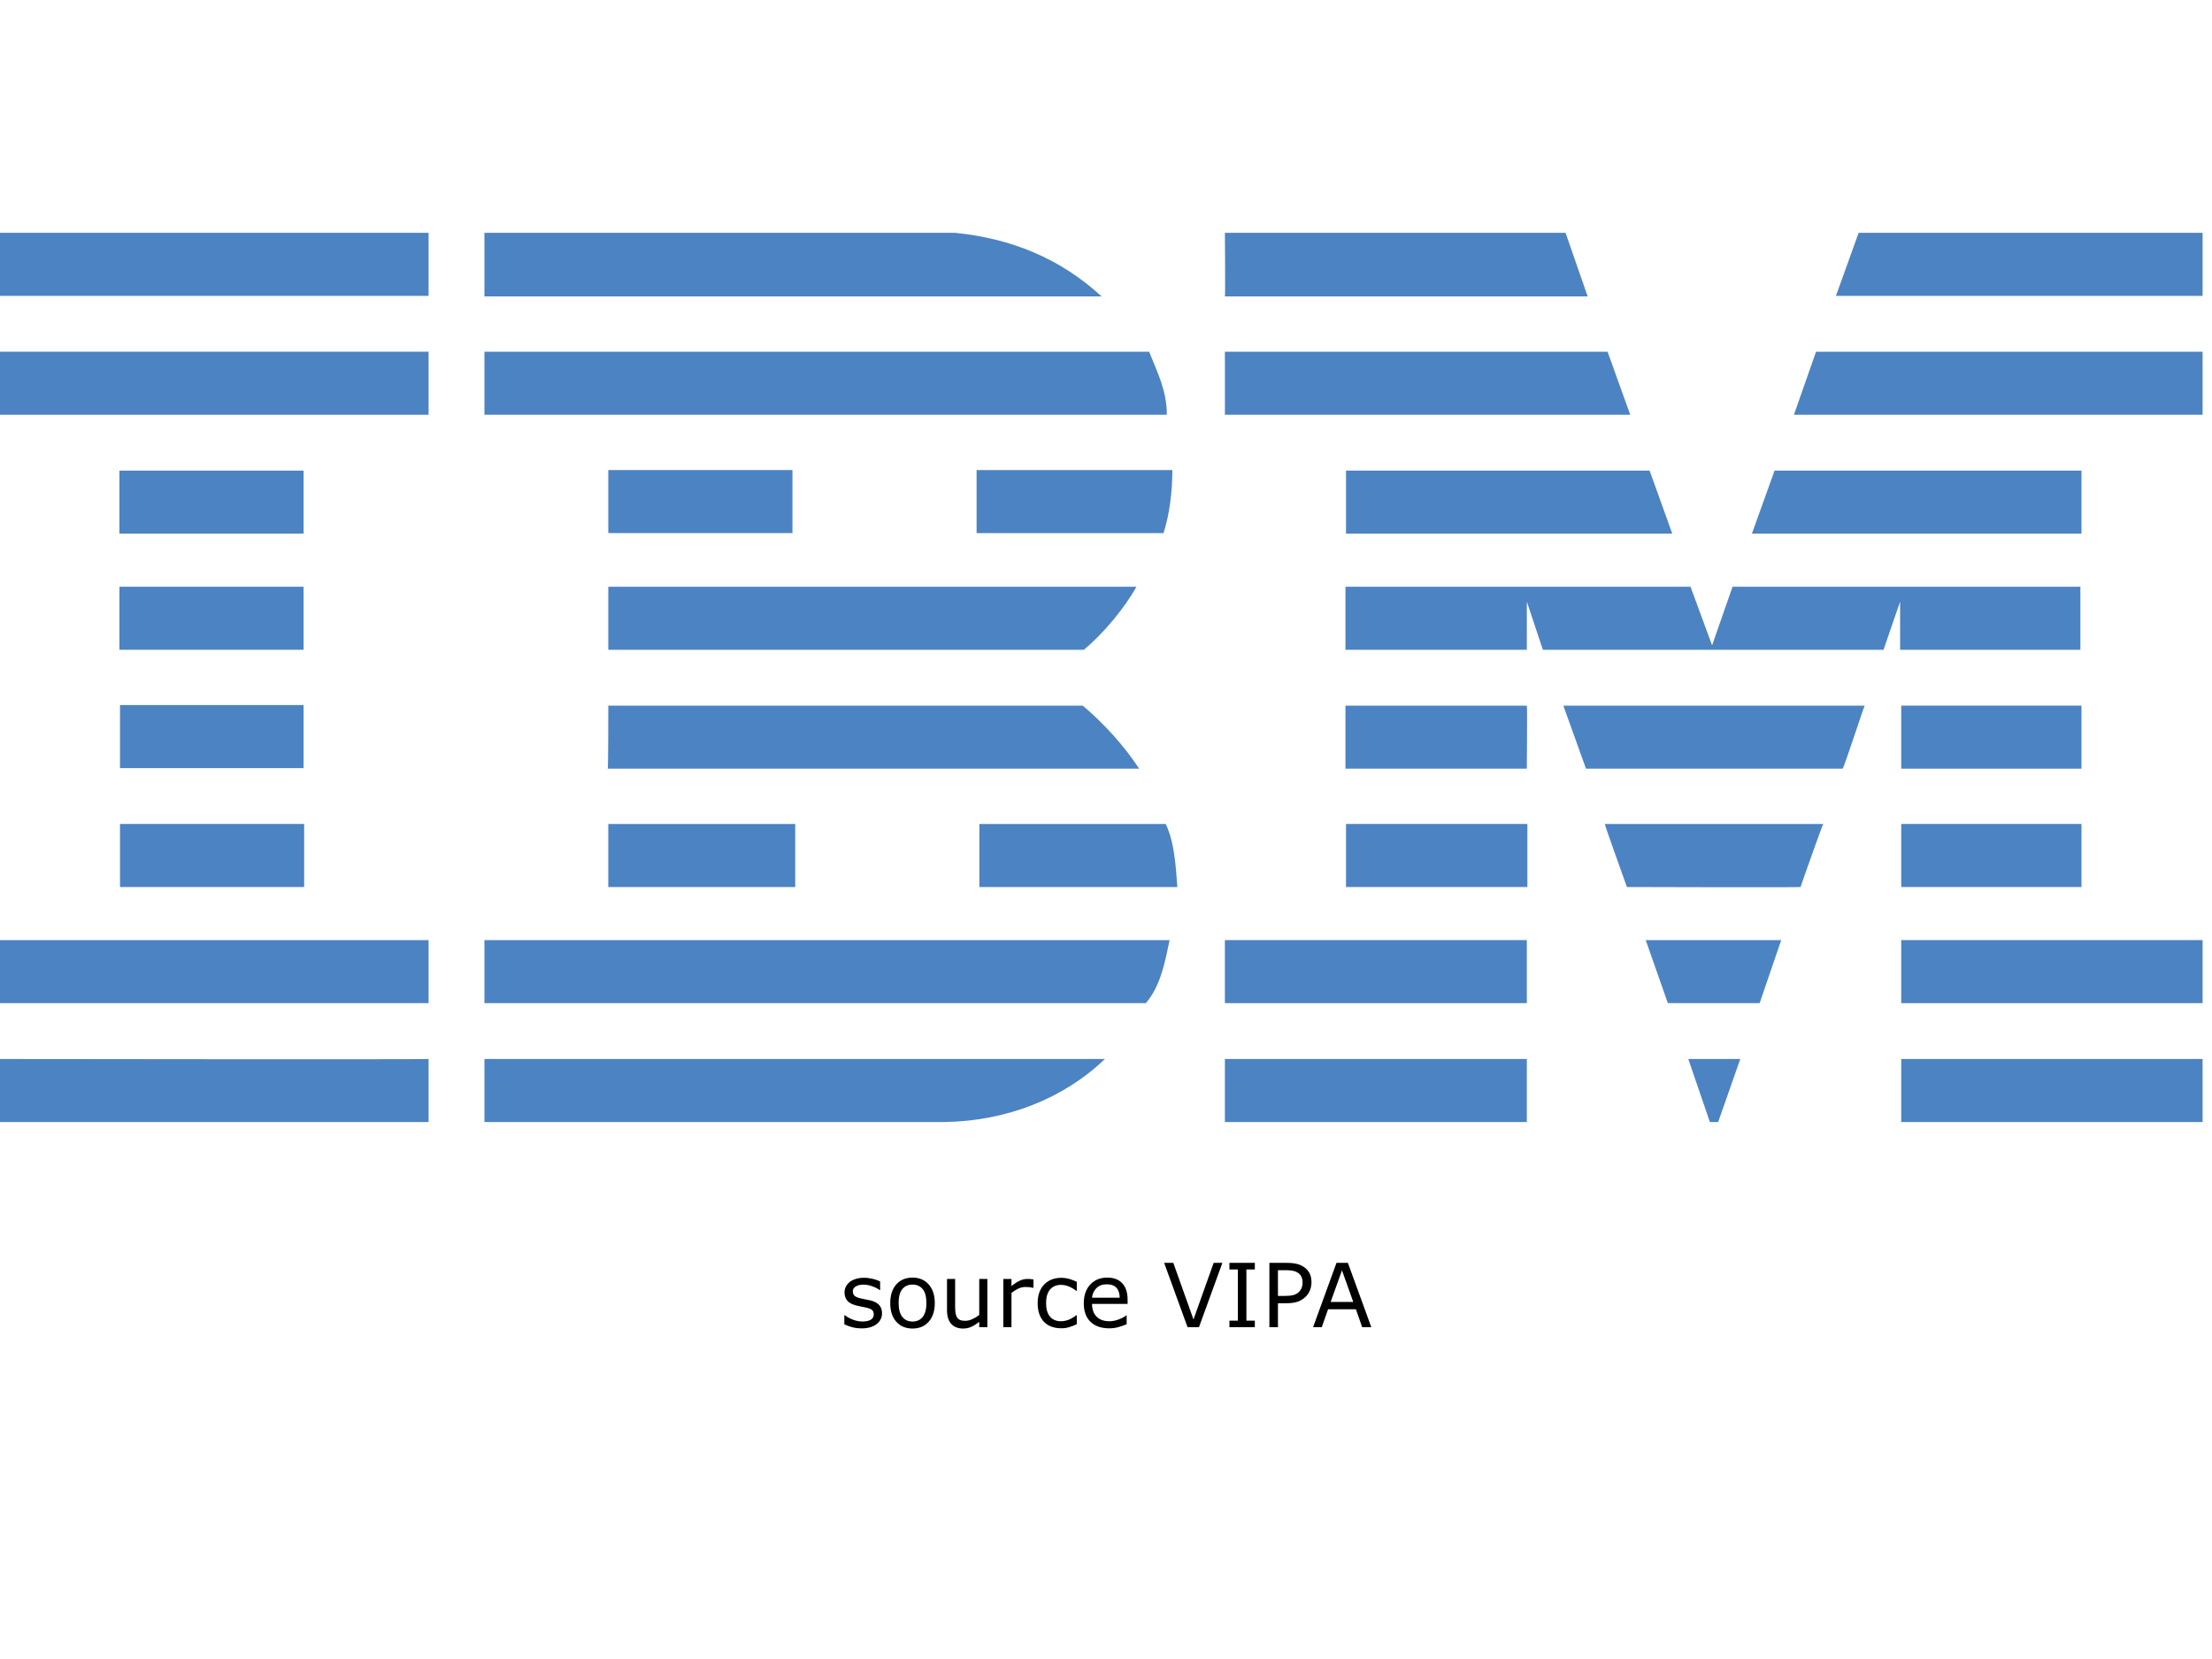
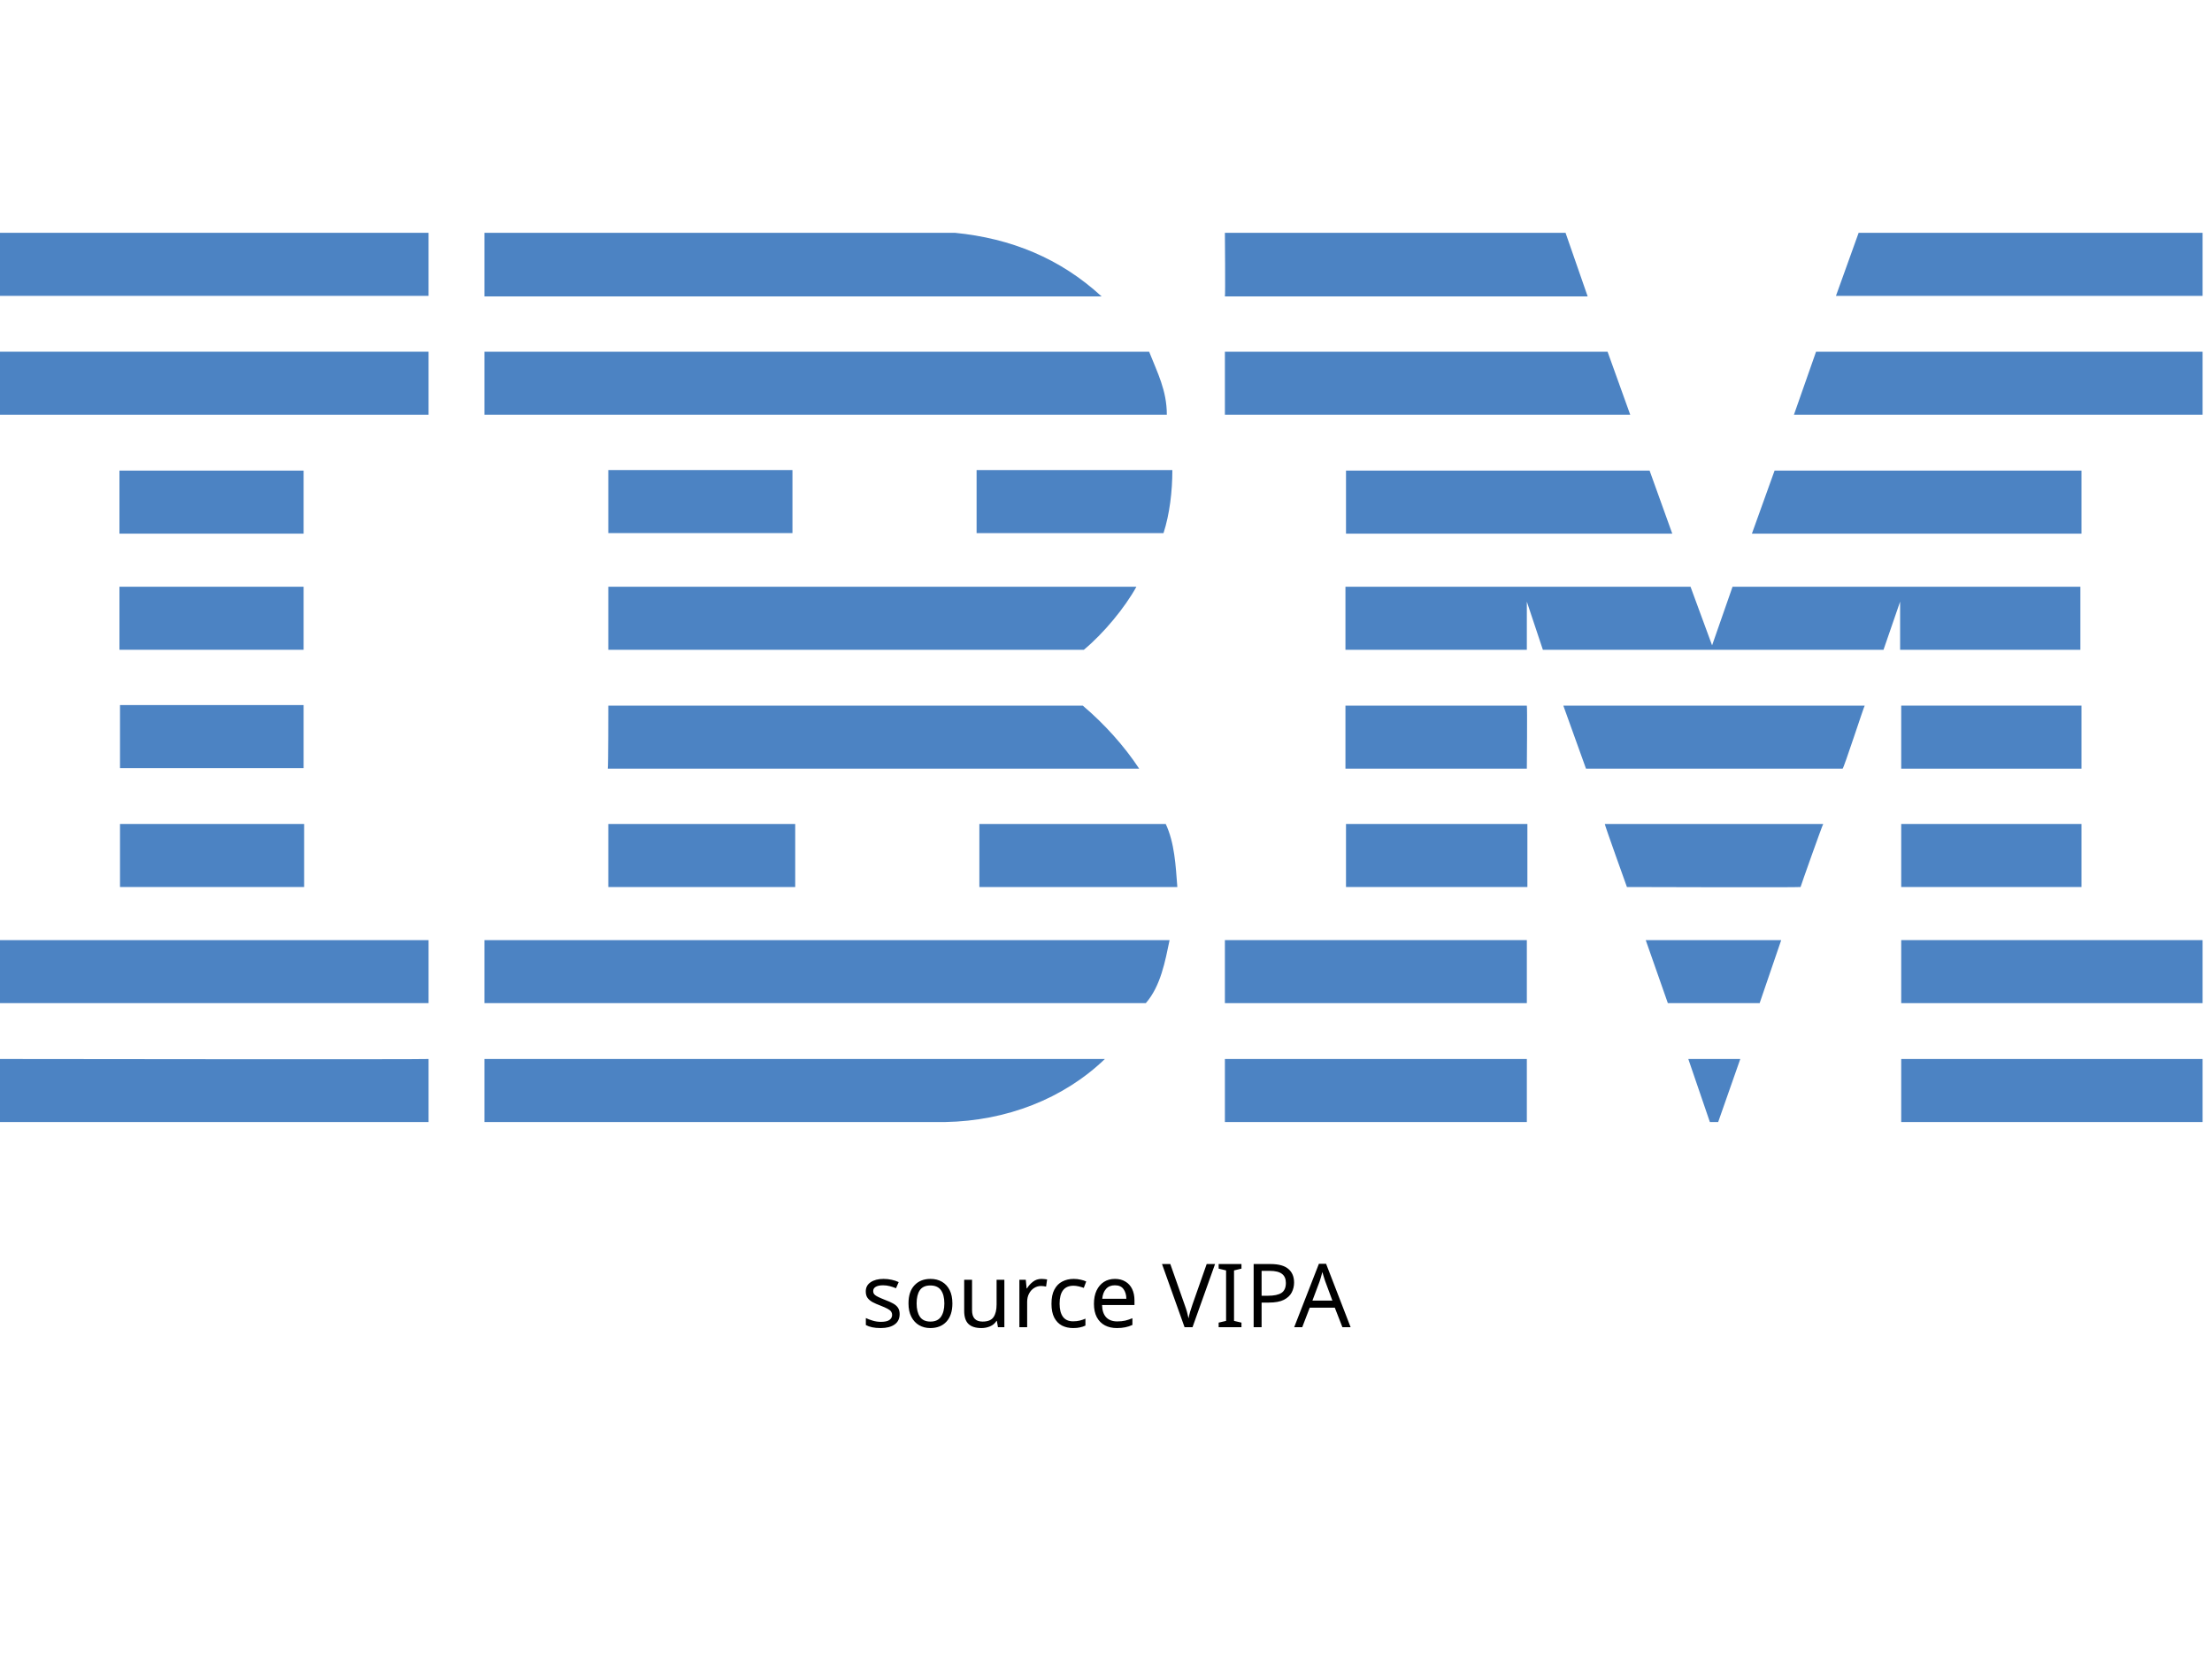
- <svg xmlns="http://www.w3.org/2000/svg" id="Layer_1" x="0px" y="0px" viewBox="0 0 400 300" style="enable-background:new 0 0 400 245;" xml:space="preserve" version="1.1">
-   <defs id="defs31" />
-   <style type="text/css" id="style1"> .st0{fill:#4C83C3;} </style>
-   <g id="g31">
-     <polygon class="st0" points="398.3,53.5 332,53.5 336.1,42.1 398.3,42.1 " id="polygon1" />
-     <path class="st0" d="M221.5,42.1l61.6,0l4,11.5c0,0-65.6,0-65.6,0C221.6,53.5,221.5,42.1,221.5,42.1z" id="path1" />
-     <path class="st0" d="M172.7,42.1c10.1,1,19,4.6,26.5,11.5c0,0-111.6,0-111.6,0c0,0,0-11.5,0-11.5L172.7,42.1z" id="path2" />
-     <g id="g3">
-       <rect x="0" y="42.1" class="st0" width="77.5" height="11.4" id="rect2" />
-       <path class="st0" d="M38.8,47.8" id="path3" />
+ <svg xmlns="http://www.w3.org/2000/svg" id="Layer_1" x="0px" y="0px" viewBox="0 0 400 300" style="enable-background:new 0 0 400 245;" xml:space="preserve">
+   <style type="text/css"> .st0{fill:#4C83C3;} </style>
+   <g>
+     <polygon class="st0" points="398.3,53.5 332,53.5 336.1,42.1 398.3,42.1 " />
+     <path class="st0" d="M221.5,42.1l61.6,0l4,11.5c0,0-65.6,0-65.6,0C221.6,53.5,221.5,42.1,221.5,42.1z" />
+     <path class="st0" d="M172.7,42.1c10.1,1,19,4.6,26.5,11.5c0,0-111.6,0-111.6,0c0,0,0-11.5,0-11.5L172.7,42.1z" />
+     <g>
+       <rect x="0" y="42.1" class="st0" width="77.5" height="11.4" />
+       <path class="st0" d="M38.8,47.8" />
    </g>
-     <path class="st0" d="M398.3,75h-73.9c0,0,4-11.4,4-11.4h69.9V75z" id="path4" />
-     <polygon class="st0" points="294.8,75 221.5,75 221.5,63.6 290.7,63.6 " id="polygon4" />
-     <path class="st0" d="M207.8,63.6c1.5,3.8,3.2,7,3.2,11.4H87.6V63.6H207.8z" id="path5" />
-     <g id="g6">
-       <rect x="0" y="63.6" class="st0" width="77.5" height="11.4" id="rect5" />
-       <path class="st0" d="M38.8,69.3" id="path6" />
+     <path class="st0" d="M398.3,75h-73.9c0,0,4-11.4,4-11.4h69.9V75z" />
+     <polygon class="st0" points="294.8,75 221.5,75 221.5,63.6 290.7,63.6 " />
+     <path class="st0" d="M207.8,63.6c1.5,3.8,3.2,7,3.2,11.4H87.6V63.6H207.8z" />
+     <g>
+       <rect x="0" y="63.6" class="st0" width="77.5" height="11.4" />
+       <path class="st0" d="M38.8,69.3" />
    </g>
-     <polygon class="st0" points="316.8,96.5 320.9,85.1 376.4,85.1 376.4,96.5 " id="polygon6" />
-     <polygon class="st0" points="298.3,85.1 302.4,96.5 243.4,96.5 243.4,85.1 " id="polygon7" />
-     <path class="st0" d="M212,85c0,3.9-0.5,8-1.6,11.4h-33.8V85H212z" id="path7" />
-     <g id="g8">
-       <rect x="21.6" y="85.1" class="st0" width="33.3" height="11.4" id="rect7" />
-       <path class="st0" d="M38.3,90.8" id="path8" />
+     <polygon class="st0" points="316.8,96.5 320.9,85.1 376.4,85.1 376.4,96.5 " />
+     <polygon class="st0" points="298.3,85.1 302.4,96.5 243.4,96.5 243.4,85.1 " />
+     <path class="st0" d="M212,85c0,3.9-0.5,8-1.6,11.4h-33.8V85H212z" />
+     <g>
+       <rect x="21.6" y="85.1" class="st0" width="33.3" height="11.4" />
+       <path class="st0" d="M38.3,90.8" />
    </g>
-     <g id="g9">
-       <rect x="110" y="85" class="st0" width="33.3" height="11.4" id="rect8" />
-       <path class="st0" d="M126.6,90.8" id="path9" />
+     <g>
+       <rect x="110" y="85" class="st0" width="33.3" height="11.4" />
+       <path class="st0" d="M126.6,90.8" />
    </g>
-     <path class="st0" d="M276.1,108.8c0,0,0,8.7,0,8.7h-32.8v-11.4h62.4l3.9,10.6c0,0,3.7-10.6,3.7-10.6h62.9v11.4h-32.6 c0,0,0-8.7,0-8.7l-3,8.7l-61.6,0L276.1,108.8z" id="path10" />
-     <path class="st0" d="M110,106.1h95.5v0c-2.1,3.8-5.9,8.4-9.5,11.4c0,0-86,0-86,0C110,117.5,110,106.1,110,106.1z" id="path11" />
-     <g id="g12">
-       <rect x="21.6" y="106.1" class="st0" width="33.3" height="11.4" id="rect11" />
-       <path class="st0" d="M38.3,111.8" id="path12" />
+     <path class="st0" d="M276.1,108.8c0,0,0,8.7,0,8.7h-32.8v-11.4h62.4l3.9,10.6c0,0,3.7-10.6,3.7-10.6h62.9v11.4h-32.6 c0,0,0-8.7,0-8.7l-3,8.7l-61.6,0L276.1,108.8z" />
+     <path class="st0" d="M110,106.1h95.5v0c-2.1,3.8-5.9,8.4-9.5,11.4c0,0-86,0-86,0C110,117.5,110,106.1,110,106.1z" />
+     <g>
+       <rect x="21.6" y="106.1" class="st0" width="33.3" height="11.4" />
+       <path class="st0" d="M38.3,111.8" />
    </g>
-     <g id="g13">
-       <rect x="343.8" y="127.6" class="st0" width="32.6" height="11.4" id="rect12" />
-       <path class="st0" d="M360.1,133.3" id="path13" />
+     <g>
+       <rect x="343.8" y="127.6" class="st0" width="32.6" height="11.4" />
+       <path class="st0" d="M360.1,133.3" />
    </g>
-     <path class="st0" d="M276.1,127.6h-32.8v11.4c0,0,32.8,0,32.8,0C276.1,138.9,276.2,127.6,276.1,127.6z" id="path14" />
-     <path class="st0" d="M337.2,127.6c-0.1,0-3.8,11.4-4,11.4l-46.4,0c0,0-4.1-11.4-4.1-11.4H337.2z" id="path15" />
-     <path class="st0" d="M110,127.6h85.8c3.9,3.3,7.5,7.3,10.2,11.4c0.2,0-96.1,0-96.1,0C110,138.9,110,127.6,110,127.6z" id="path16" />
-     <path class="st0" d="M54.9,138.9v-11.4H21.7c0,0,0,11.4,0,11.4C21.7,138.9,54.9,138.9,54.9,138.9z" id="path17" />
-     <g id="g18">
-       <rect x="343.8" y="149" class="st0" width="32.6" height="11.4" id="rect17" />
-       <path class="st0" d="M360.1,154.7" id="path18" />
+     <path class="st0" d="M276.1,127.6h-32.8v11.4c0,0,32.8,0,32.8,0C276.1,138.9,276.2,127.6,276.1,127.6z" />
+     <path class="st0" d="M337.2,127.6c-0.1,0-3.8,11.4-4,11.4l-46.4,0c0,0-4.1-11.4-4.1-11.4H337.2z" />
+     <path class="st0" d="M110,127.6h85.8c3.9,3.3,7.5,7.3,10.2,11.4c0.2,0-96.1,0-96.1,0C110,138.9,110,127.6,110,127.6z" />
+     <path class="st0" d="M54.9,138.9v-11.4H21.7c0,0,0,11.4,0,11.4C21.7,138.9,54.9,138.9,54.9,138.9z" />
+     <g>
+       <rect x="343.8" y="149" class="st0" width="32.6" height="11.4" />
+       <path class="st0" d="M360.1,154.7" />
    </g>
-     <g id="g19">
-       <rect x="243.4" y="149" class="st0" width="32.8" height="11.4" id="rect18" />
-       <path class="st0" d="M259.8,154.7" id="path19" />
+     <g>
+       <rect x="243.4" y="149" class="st0" width="32.8" height="11.4" />
+       <path class="st0" d="M259.8,154.7" />
    </g>
-     <path class="st0" d="M325.6,160.4c0-0.1,4-11.4,4.1-11.4h-39.5c-0.1,0,4,11.4,4,11.4S325.6,160.5,325.6,160.4z" id="path20" />
-     <path class="st0" d="M110,160.4c0,0,0-11.4,0-11.4h33.8c0,0,0,11.4,0,11.4C143.7,160.4,110,160.4,110,160.4z" id="path21" />
-     <path class="st0" d="M210.8,149c1.6,3.4,1.8,7.5,2.1,11.4h-35.8V149H210.8z" id="path22" />
-     <g id="g23">
-       <rect x="21.7" y="149" class="st0" width="33.3" height="11.4" id="rect22" />
-       <path class="st0" d="M38.3,154.7" id="path23" />
+     <path class="st0" d="M325.6,160.4c0-0.1,4-11.4,4.1-11.4h-39.5c-0.1,0,4,11.4,4,11.4S325.6,160.5,325.6,160.4z" />
+     <path class="st0" d="M110,160.4c0,0,0-11.4,0-11.4h33.8c0,0,0,11.4,0,11.4C143.7,160.4,110,160.4,110,160.4z" />
+     <path class="st0" d="M210.8,149c1.6,3.4,1.8,7.5,2.1,11.4h-35.8V149H210.8z" />
+     <g>
+       <rect x="21.7" y="149" class="st0" width="33.3" height="11.4" />
+       <path class="st0" d="M38.3,154.7" />
    </g>
-     <g id="g24">
-       <rect x="343.8" y="170" class="st0" width="54.5" height="11.4" id="rect23" />
-       <path class="st0" d="M371,175.7" id="path24" />
+     <g>
+       <rect x="343.8" y="170" class="st0" width="54.5" height="11.4" />
+       <path class="st0" d="M371,175.7" />
    </g>
-     <g id="g25">
-       <rect x="221.5" y="170" class="st0" width="54.6" height="11.4" id="rect24" />
-       <path class="st0" d="M248.8,175.7" id="path25" />
+     <g>
+       <rect x="221.5" y="170" class="st0" width="54.6" height="11.4" />
+       <path class="st0" d="M248.8,175.7" />
    </g>
-     <polygon class="st0" points="318.2,181.4 301.6,181.4 297.6,170 322.1,170 " id="polygon25" />
-     <path class="st0" d="M0,170v11.4h77.5c0,0,0-11.4,0-11.4C77.5,170-0.1,170,0,170z" id="path26" />
-     <path class="st0" d="M211.5,170c-0.8,3.8-1.6,8.3-4.3,11.4l-1,0H87.6V170H211.5z" id="path27" />
-     <polygon class="st0" points="310.7,202.9 309.2,202.9 305.3,191.5 314.7,191.5 " id="polygon27" />
-     <g id="g28">
-       <rect x="343.8" y="191.5" class="st0" width="54.5" height="11.4" id="rect27" />
-       <path class="st0" d="M371,197.2" id="path28" />
+     <polygon class="st0" points="318.2,181.4 301.6,181.4 297.6,170 322.1,170 " />
+     <path class="st0" d="M0,170v11.4h77.5c0,0,0-11.4,0-11.4C77.5,170-0.1,170,0,170z" />
+     <path class="st0" d="M211.5,170c-0.8,3.8-1.6,8.3-4.3,11.4l-1,0H87.6V170H211.5z" />
+     <polygon class="st0" points="310.7,202.9 309.2,202.9 305.3,191.5 314.7,191.5 " />
+     <g>
+       <rect x="343.8" y="191.5" class="st0" width="54.5" height="11.4" />
+       <path class="st0" d="M371,197.2" />
    </g>
-     <path class="st0" d="M87.6,202.9v-11.4c0,0,111.9,0,112.2,0c-7.5,7.2-17.8,11.2-28.9,11.4L87.6,202.9" id="path29" />
-     <g id="g30">
-       <rect x="221.5" y="191.5" class="st0" width="54.6" height="11.4" id="rect29" />
-       <path class="st0" d="M248.8,197.2" id="path30" />
+     <path class="st0" d="M87.6,202.9v-11.4c0,0,111.9,0,112.2,0c-7.5,7.2-17.8,11.2-28.9,11.4L87.6,202.9" />
+     <g>
+       <rect x="221.5" y="191.5" class="st0" width="54.6" height="11.4" />
+       <path class="st0" d="M248.8,197.2" />
    </g>
-     <path class="st0" d="M77.5,191.5c0,0,0,11.4,0,11.4c0,0-77.4,0-77.5,0c0,0,0-11.4,0-11.4S77.4,191.6,77.5,191.5z" id="path31" />
+     <path class="st0" d="M77.5,191.5c0,0,0,11.4,0,11.4c0,0-77.4,0-77.5,0c0,0,0-11.4,0-11.4S77.4,191.6,77.5,191.5z" />
  </g>
-   <path d="m 159.5,237.484 q 0,1.195 -0.992,1.961 -0.984,0.766 -2.695,0.766 -0.969,0 -1.781,-0.227 -0.805,-0.234 -1.352,-0.508 v -1.648 h 0.078 q 0.695,0.523 1.547,0.836 0.852,0.305 1.633,0.305 0.969,0 1.516,-0.312 Q 158,238.344 158,237.672 q 0,-0.516 -0.297,-0.781 -0.297,-0.266 -1.141,-0.453 -0.312,-0.07 -0.82,-0.164 -0.5,-0.094 -0.914,-0.203 -1.148,-0.305 -1.633,-0.891 -0.477,-0.594 -0.477,-1.453 0,-0.539 0.219,-1.016 0.227,-0.477 0.68,-0.852 0.438,-0.367 1.109,-0.578 0.68,-0.219 1.516,-0.219 0.781,0 1.578,0.195 0.805,0.188 1.336,0.461 v 1.57 h -0.078 q -0.562,-0.414 -1.367,-0.695 -0.805,-0.289 -1.578,-0.289 -0.805,0 -1.359,0.312 -0.555,0.305 -0.555,0.914 0,0.539 0.336,0.812 0.328,0.273 1.062,0.445 0.406,0.094 0.906,0.188 0.508,0.094 0.844,0.172 1.023,0.234 1.578,0.805 0.555,0.578 0.555,1.531 z m 9.539,-1.844 q 0,2.133 -1.094,3.367 -1.094,1.234 -2.93,1.234 -1.852,0 -2.945,-1.234 -1.086,-1.234 -1.086,-3.367 0,-2.133 1.086,-3.367 1.094,-1.242 2.945,-1.242 1.836,0 2.93,1.242 1.094,1.234 1.094,3.367 z m -1.516,0 q 0,-1.695 -0.664,-2.516 -0.664,-0.828 -1.844,-0.828 -1.195,0 -1.859,0.828 -0.656,0.82 -0.656,2.516 0,1.641 0.664,2.492 0.664,0.844 1.852,0.844 1.172,0 1.836,-0.836 0.672,-0.844 0.672,-2.5 z M 178.547,240 h -1.469 v -0.969 q -0.742,0.586 -1.422,0.898 -0.68,0.312 -1.5,0.312 -1.375,0 -2.141,-0.836 Q 171.25,238.562 171.25,236.938 v -5.664 h 1.469 v 4.969 q 0,0.664 0.062,1.141 0.062,0.469 0.266,0.805 0.211,0.344 0.547,0.5 0.336,0.156 0.977,0.156 0.57,0 1.242,-0.297 0.68,-0.297 1.266,-0.758 v -6.516 h 1.469 z m 8.336,-7.125 h -0.078 q -0.328,-0.078 -0.641,-0.109 -0.305,-0.039 -0.727,-0.039 -0.68,0 -1.312,0.305 -0.633,0.297 -1.219,0.773 V 240 h -1.469 v -8.727 h 1.469 v 1.289 q 0.875,-0.703 1.539,-0.992 0.672,-0.297 1.367,-0.297 0.383,0 0.555,0.023 0.172,0.016 0.516,0.07 z m 7.836,6.578 q -0.734,0.352 -1.398,0.547 -0.656,0.195 -1.398,0.195 -0.945,0 -1.734,-0.273 -0.789,-0.281 -1.352,-0.844 -0.57,-0.562 -0.883,-1.422 -0.312,-0.859 -0.312,-2.008 0,-2.141 1.172,-3.359 1.18,-1.219 3.109,-1.219 0.75,0 1.469,0.211 0.727,0.211 1.328,0.516 v 1.633 h -0.078 q -0.672,-0.523 -1.391,-0.805 -0.711,-0.281 -1.391,-0.281 -1.25,0 -1.977,0.844 -0.719,0.836 -0.719,2.461 0,1.578 0.703,2.43 0.711,0.844 1.992,0.844 0.445,0 0.906,-0.117 0.461,-0.117 0.828,-0.305 0.32,-0.164 0.602,-0.344 0.281,-0.188 0.445,-0.32 h 0.078 z m 9.188,-3.664 h -6.43 q 0,0.805 0.242,1.406 0.242,0.594 0.664,0.977 0.406,0.375 0.961,0.562 0.562,0.188 1.234,0.188 0.891,0 1.789,-0.352 0.906,-0.359 1.289,-0.703 h 0.078 v 1.602 q -0.742,0.312 -1.516,0.523 -0.773,0.211 -1.625,0.211 -2.172,0 -3.391,-1.172 -1.219,-1.18 -1.219,-3.344 0,-2.141 1.164,-3.398 1.172,-1.258 3.078,-1.258 1.766,0 2.719,1.031 0.961,1.031 0.961,2.93 z m -1.43,-1.125 q -0.008,-1.156 -0.586,-1.789 -0.57,-0.633 -1.742,-0.633 -1.18,0 -1.883,0.695 -0.695,0.695 -0.789,1.727 z M 221.047,228.367 216.812,240 H 214.75 l -4.234,-11.633 h 1.656 l 3.648,10.234 3.648,-10.234 z M 226.914,240 h -4.594 v -1.188 h 1.523 v -9.258 h -1.523 v -1.188 h 4.594 v 1.188 h -1.523 v 9.258 h 1.523 z m 10.242,-8.117 q 0,0.773 -0.273,1.438 -0.266,0.656 -0.75,1.141 -0.602,0.602 -1.422,0.906 -0.82,0.297 -2.07,0.297 h -1.547 V 240 h -1.547 v -11.633 h 3.156 q 1.047,0 1.773,0.18 0.727,0.172 1.289,0.547 0.664,0.445 1.023,1.109 0.367,0.664 0.367,1.68 z m -1.609,0.039 q 0,-0.602 -0.211,-1.047 -0.211,-0.445 -0.641,-0.727 -0.375,-0.242 -0.859,-0.344 -0.477,-0.109 -1.211,-0.109 h -1.531 v 4.648 h 1.305 q 0.938,0 1.523,-0.164 0.586,-0.172 0.953,-0.539 0.367,-0.375 0.516,-0.789 0.156,-0.414 0.156,-0.93 z M 247.977,240 h -1.648 l -1.141,-3.242 h -5.031 L 239.016,240 h -1.57 l 4.234,-11.633 h 2.062 z m -3.266,-4.57 -2.039,-5.711 -2.047,5.711 z" id="text31" style="font-size:16px;text-anchor:middle" aria-label="source VIPA" />
+   <text x="50%" y="240" style="font: 16px sans-serif;alignment-baseline: middle; text-anchor:middle;">source VIPA</text>
</svg>
